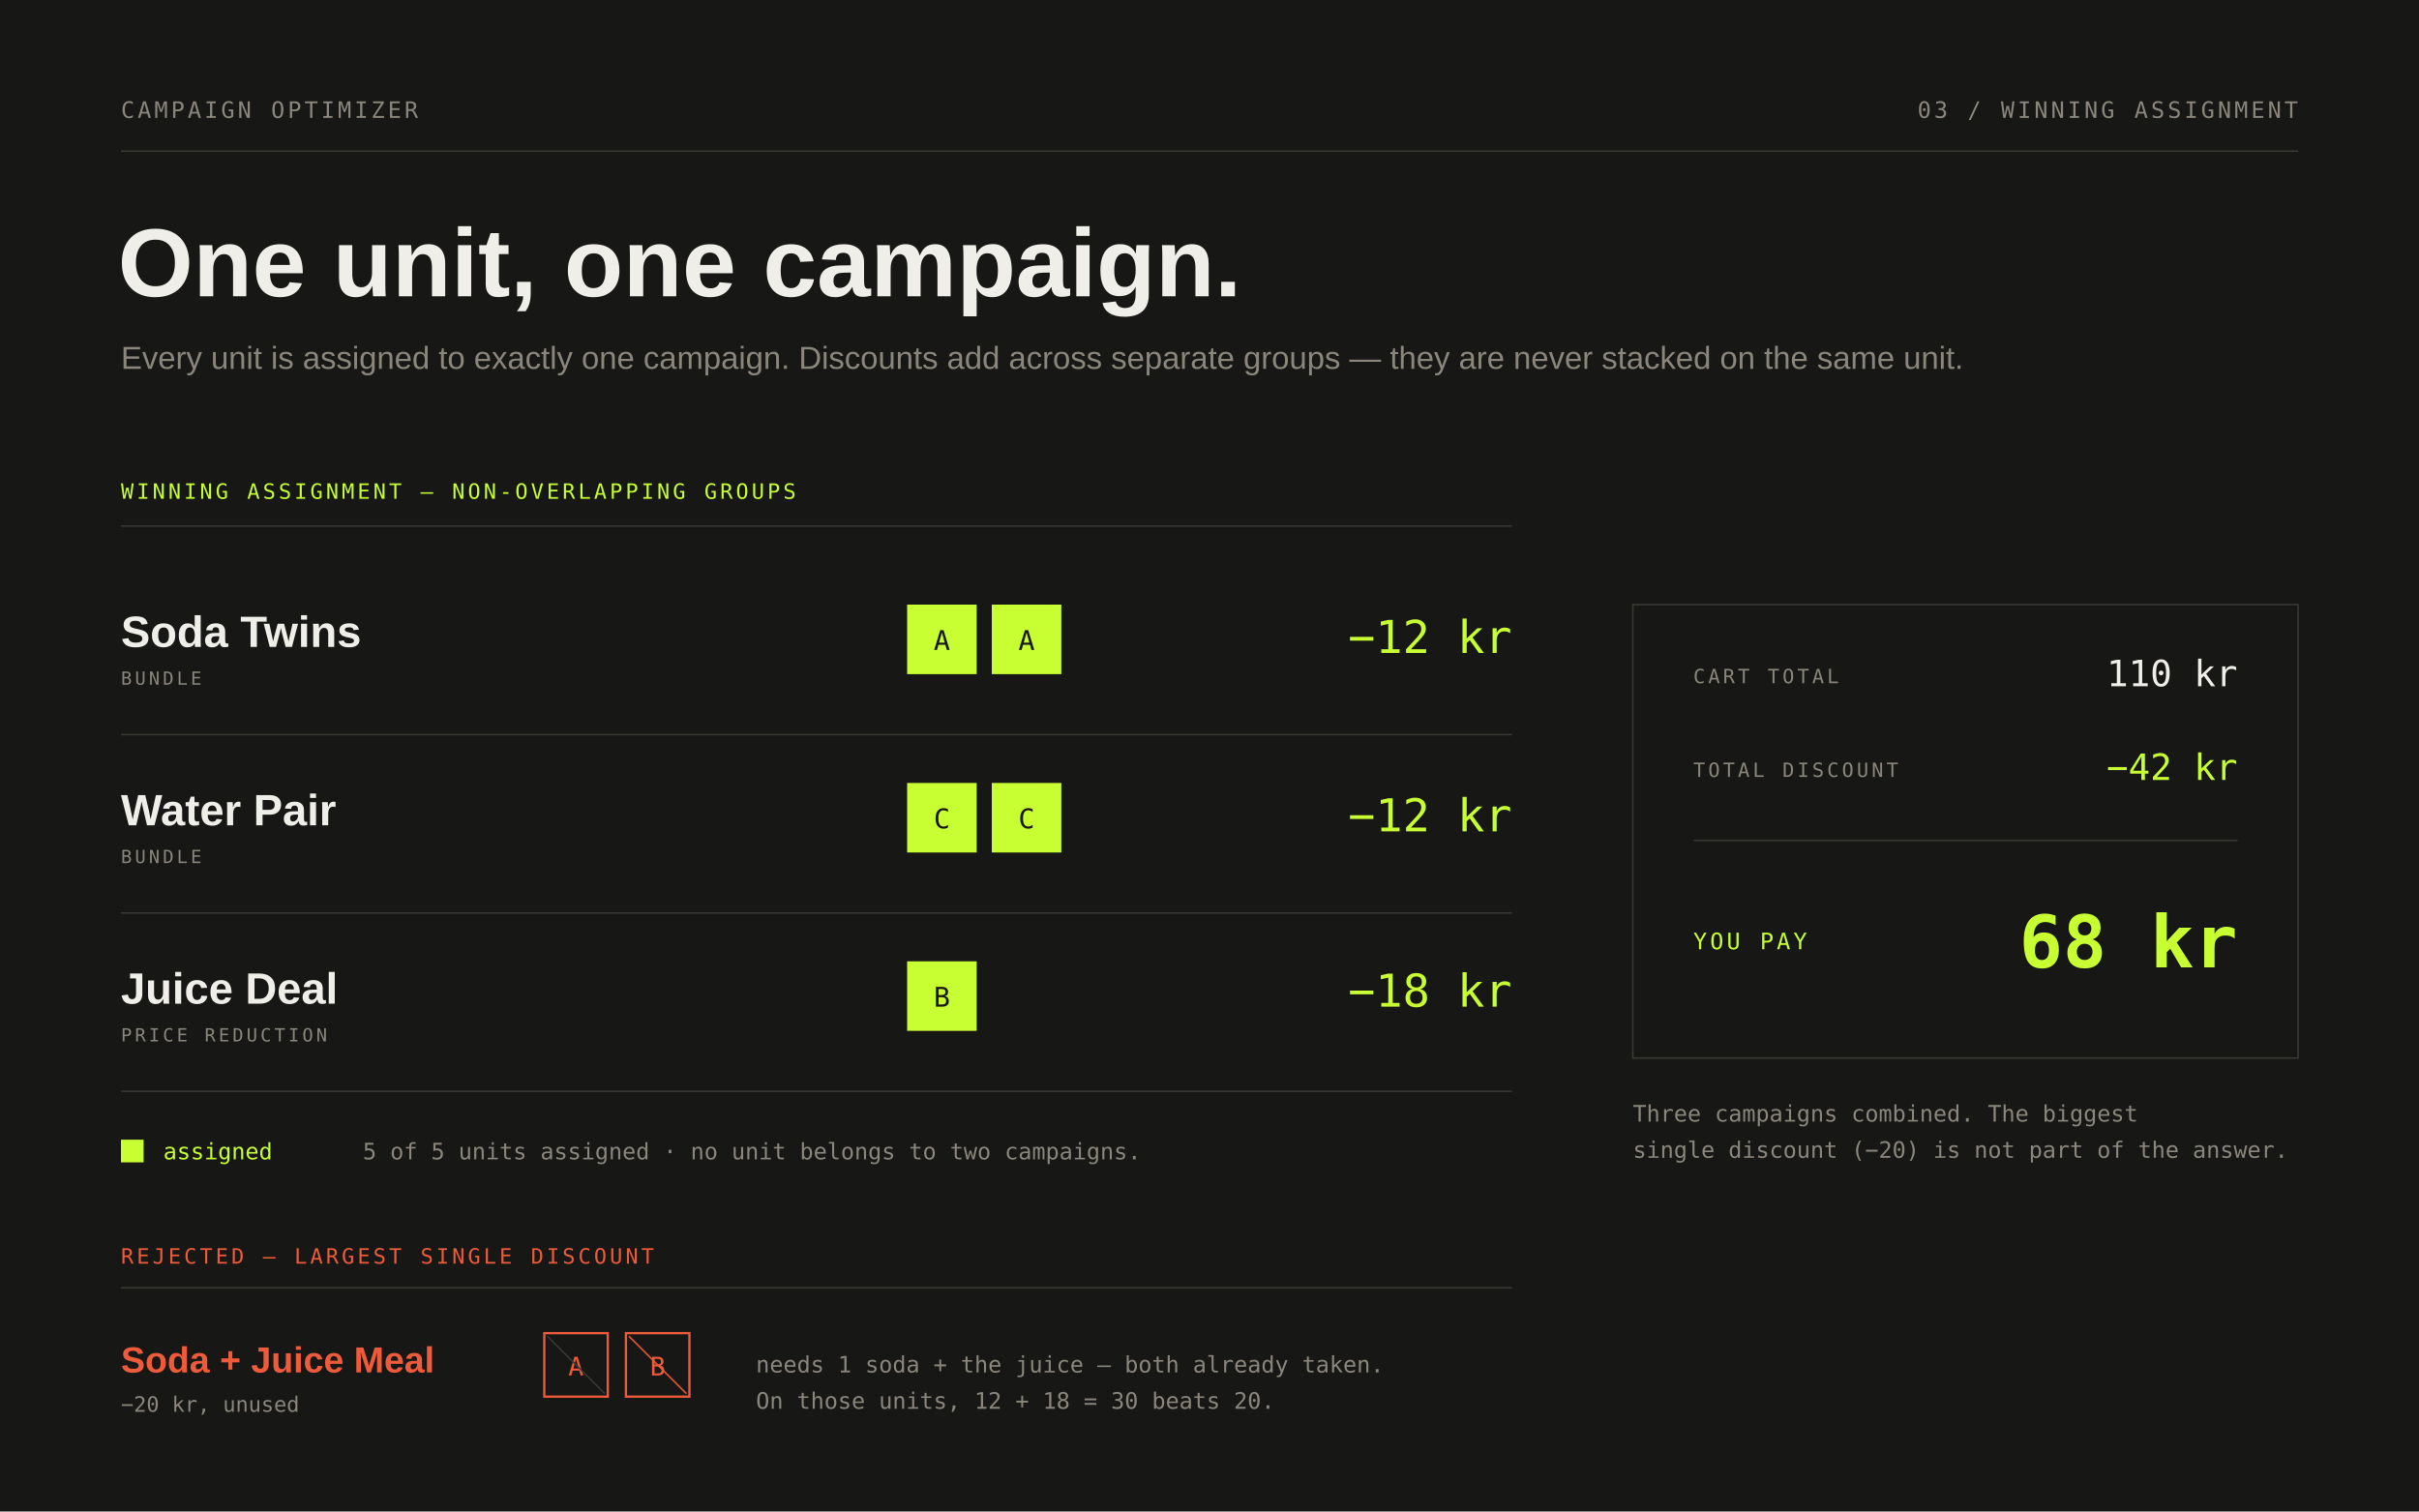
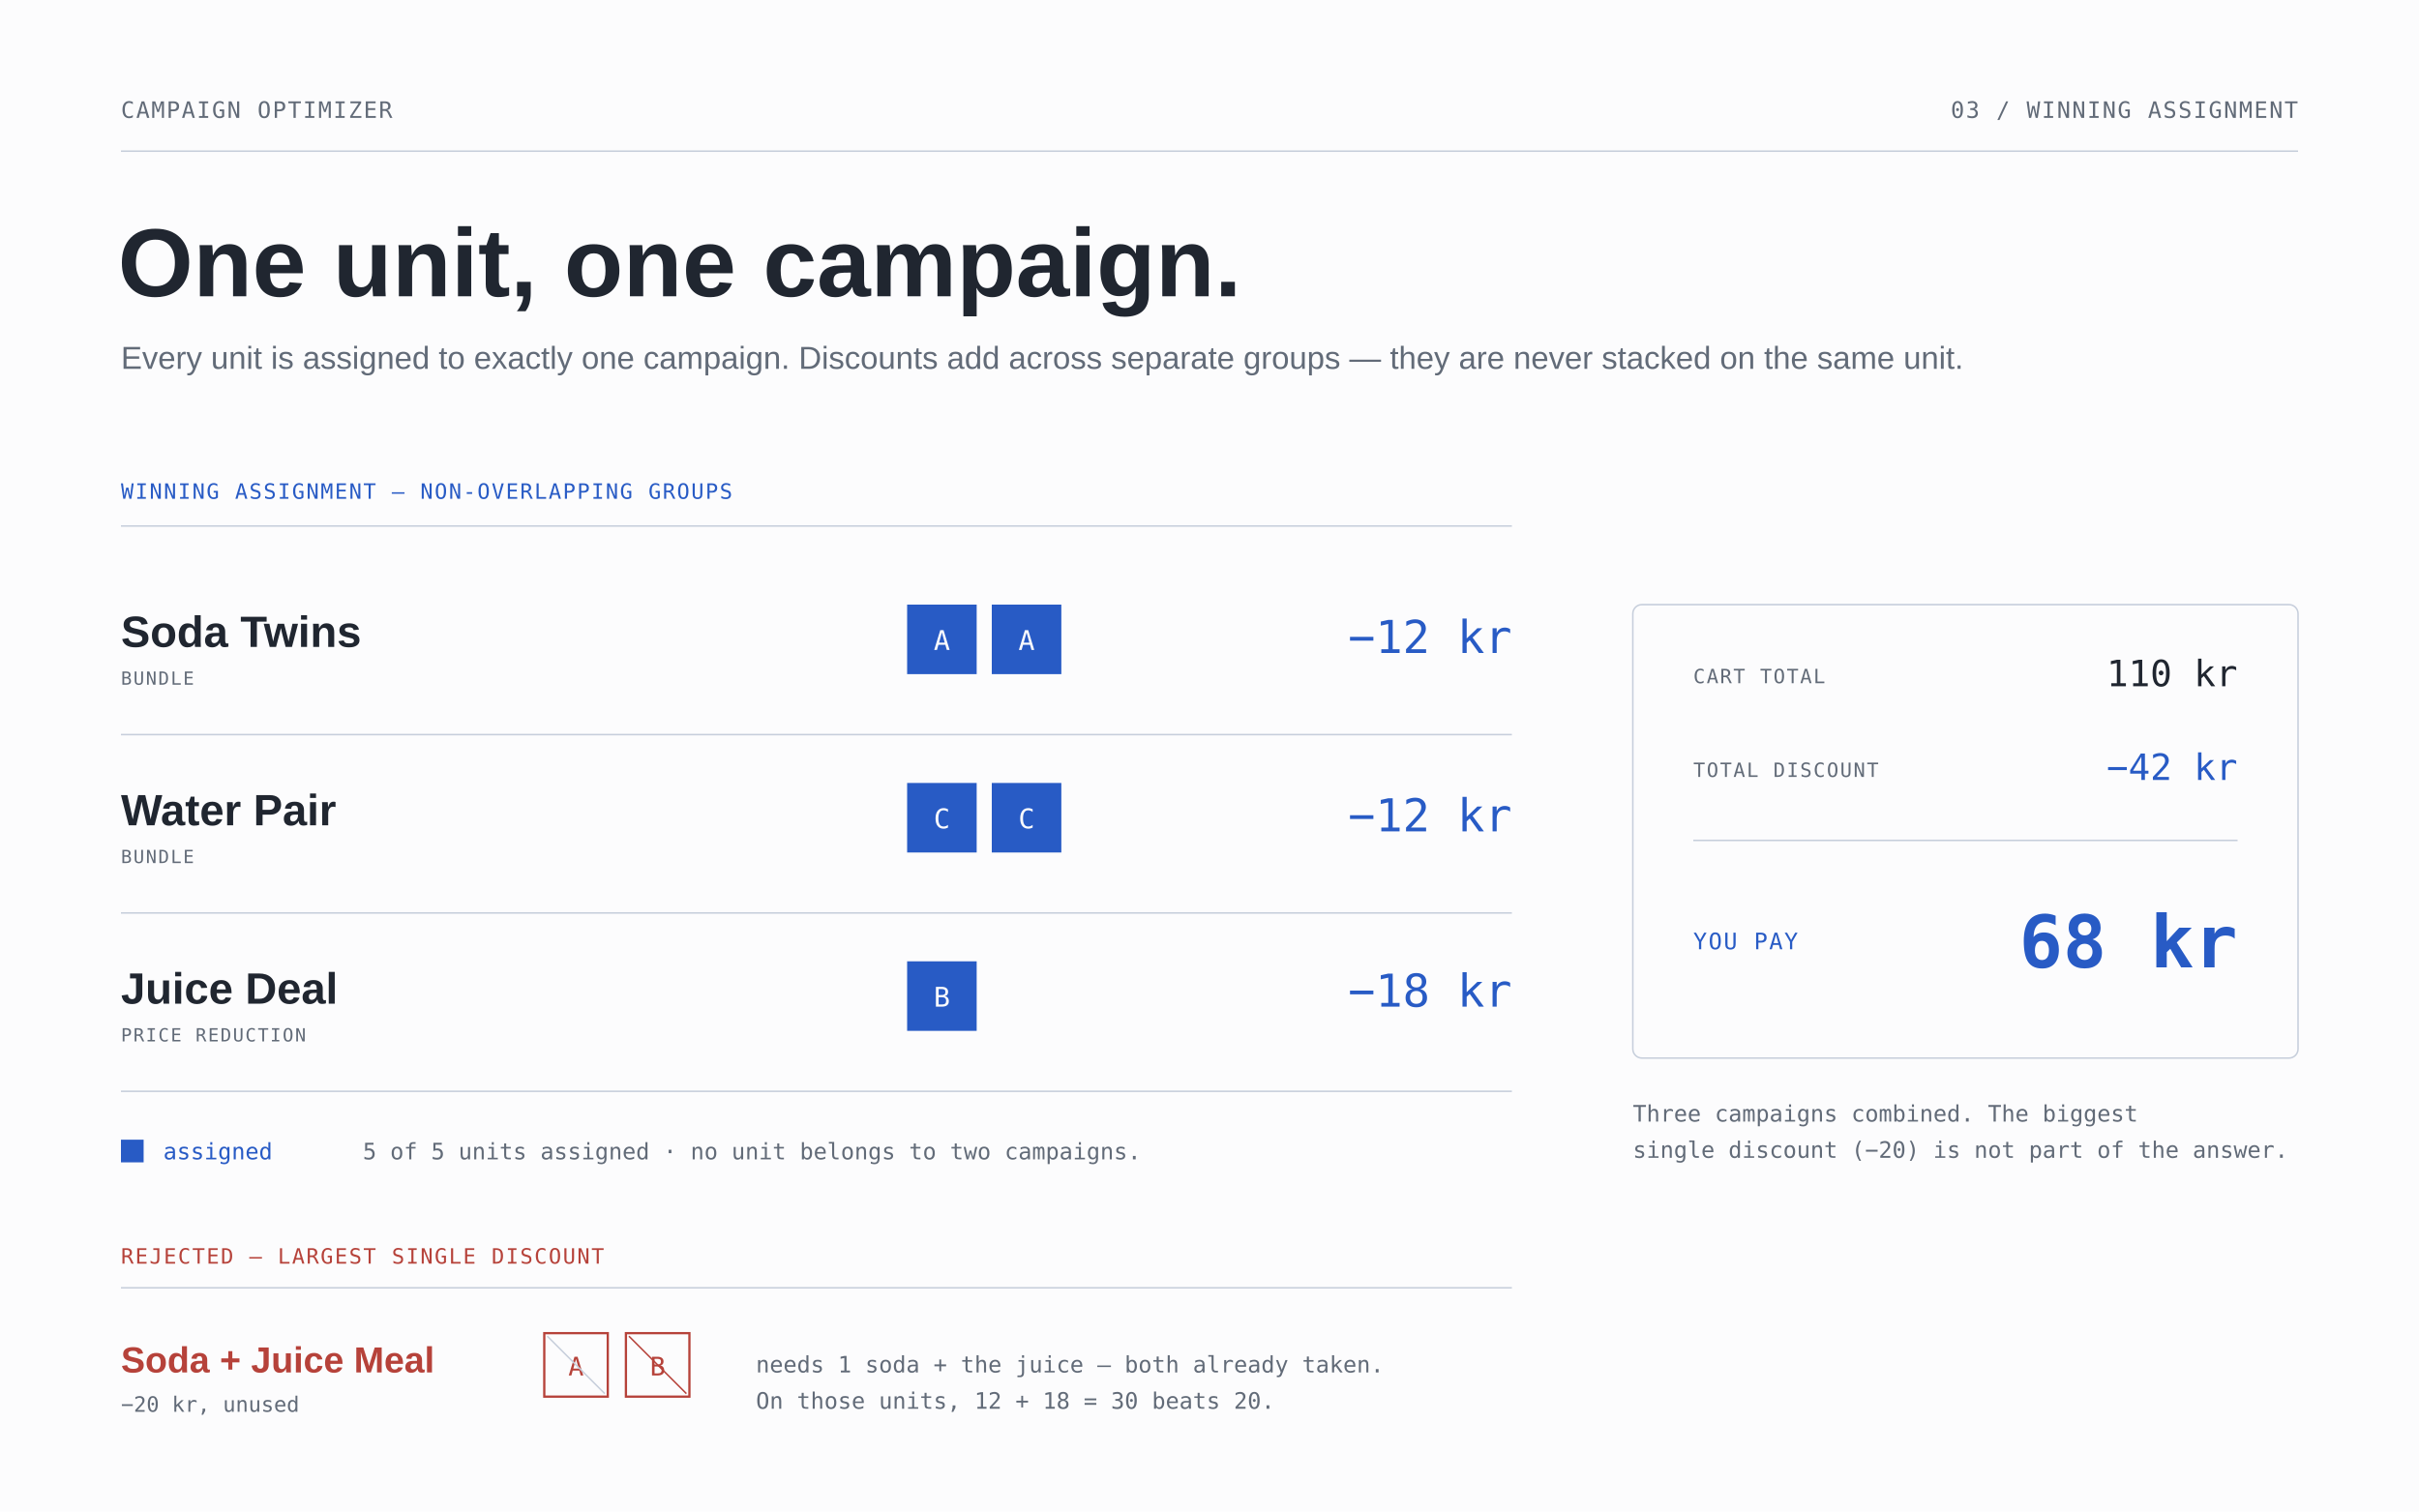
- <svg xmlns="http://www.w3.org/2000/svg" viewBox="0 0 1600 1000" font-family="Manrope, 'Helvetica Neue', Arial, sans-serif">
+ <svg xmlns="http://www.w3.org/2000/svg" viewBox="0 0 1600 1000" font-family="-apple-system, BlinkMacSystemFont, 'Segoe UI', Arial, sans-serif">
  <defs>
    <style>
-       .bg    { fill: #171715; }
-       .fg    { fill: #F0EEE8; }
-       .muted { fill: #8A867C; }
-       .green { fill: #C8FF32; }
-       .coral { fill: #ED5B3A; }
-       .mono  { font-family: 'DM Mono', 'SFMono-Regular', Menlo, monospace; }
-       .lbl   { font-family: 'DM Mono', 'SFMono-Regular', Menlo, monospace; letter-spacing: 2px; }
-       .line  { stroke: #3A3833; stroke-width: 1; }
-       .tileg { fill: #C8FF32; }
-       .tilec { fill: none; stroke: #ED5B3A; stroke-width: 1.5; }
+       .bg    { fill: #fcfcfd; }
+       .fg    { fill: #202630; }
+       .muted { fill: #626b78; }
+       .green { fill: #285bc5; }
+       .coral { fill: #b6423a; }
+       .mono  { font-family:  'SFMono-Regular', Menlo, monospace; }
+       .lbl   { font-family:  'SFMono-Regular', Menlo, monospace; letter-spacing: 1px; }
+       .line  { stroke: #c6cedb; stroke-width: 1; }
+       .tileg { fill: #285bc5; }
+       .tilec { fill: none; stroke: #b6423a; stroke-width: 1.5; }
    </style>
  </defs>
  <rect class="bg" x="0" y="0" width="1600" height="1000" />
  <text class="lbl muted" x="80" y="78" font-size="15">CAMPAIGN OPTIMIZER</text>
  <text class="lbl muted" x="1520" y="78" font-size="15" text-anchor="end">03 / WINNING ASSIGNMENT</text>
  <line class="line" x1="80" y1="100" x2="1520" y2="100" />
  <text class="fg" x="78" y="196" font-size="64" font-weight="600">One unit, one campaign.</text>
  <text class="muted" x="80" y="244" font-size="21">Every unit is assigned to exactly one campaign. Discounts add across separate groups — they are never stacked on the same unit.</text>
  <text class="lbl green" x="80" y="330" font-size="14">WINNING ASSIGNMENT — NON-OVERLAPPING GROUPS</text>
  <line class="line" x1="80" y1="348" x2="1000" y2="348" />
  <text class="fg" x="80" y="428" font-size="29" font-weight="600">Soda Twins</text>
  <text class="lbl muted" x="80" y="453" font-size="12">BUNDLE</text>
  <rect class="tileg" x="600" y="400" width="46" height="46" />
-   <text class="mono bg" x="623" y="430" font-size="18" text-anchor="middle" fill="#171715">A</text>
+   <text class="mono bg" x="623" y="430" font-size="18" text-anchor="middle" fill="#fcfcfd">A</text>
  <rect class="tileg" x="656" y="400" width="46" height="46" />
-   <text class="mono" x="679" y="430" font-size="18" text-anchor="middle" fill="#171715">A</text>
+   <text class="mono" x="679" y="430" font-size="18" text-anchor="middle" fill="#fcfcfd">A</text>
  <text class="mono green" x="1000" y="432" font-size="30" text-anchor="end">−12 kr</text>
  <line class="line" x1="80" y1="486" x2="1000" y2="486" />
  <text class="fg" x="80" y="546" font-size="29" font-weight="600">Water Pair</text>
  <text class="lbl muted" x="80" y="571" font-size="12">BUNDLE</text>
  <rect class="tileg" x="600" y="518" width="46" height="46" />
-   <text class="mono" x="623" y="548" font-size="18" text-anchor="middle" fill="#171715">C</text>
+   <text class="mono" x="623" y="548" font-size="18" text-anchor="middle" fill="#fcfcfd">C</text>
  <rect class="tileg" x="656" y="518" width="46" height="46" />
-   <text class="mono" x="679" y="548" font-size="18" text-anchor="middle" fill="#171715">C</text>
+   <text class="mono" x="679" y="548" font-size="18" text-anchor="middle" fill="#fcfcfd">C</text>
  <text class="mono green" x="1000" y="550" font-size="30" text-anchor="end">−12 kr</text>
  <line class="line" x1="80" y1="604" x2="1000" y2="604" />
  <text class="fg" x="80" y="664" font-size="29" font-weight="600">Juice Deal</text>
  <text class="lbl muted" x="80" y="689" font-size="12">PRICE REDUCTION</text>
  <rect class="tileg" x="600" y="636" width="46" height="46" />
-   <text class="mono" x="623" y="666" font-size="18" text-anchor="middle" fill="#171715">B</text>
+   <text class="mono" x="623" y="666" font-size="18" text-anchor="middle" fill="#fcfcfd">B</text>
  <text class="mono green" x="1000" y="666" font-size="30" text-anchor="end">−18 kr</text>
  <line class="line" x1="80" y1="722" x2="1000" y2="722" />
  <rect x="80" y="754" width="15" height="15" class="tileg" />
  <text class="mono green" x="108" y="767" font-size="15">assigned</text>
  <text class="mono muted" x="240" y="767" font-size="15">5 of 5 units assigned · no unit belongs to two campaigns.</text>
  <text class="lbl coral" x="80" y="836" font-size="14">REJECTED — LARGEST SINGLE DISCOUNT</text>
  <line class="line" x1="80" y1="852" x2="1000" y2="852" />
  <text class="coral" x="80" y="908" font-size="24" font-weight="600">Soda + Juice Meal</text>
  <text class="mono muted" x="80" y="934" font-size="14">−20 kr, unused</text>
  <rect class="tilec" x="360" y="882" width="42" height="42" />
  <text class="mono coral" x="381" y="910" font-size="17" text-anchor="middle">A</text>
-   <line class="line" x1="362" y1="884" x2="400" y2="922" stroke="#ED5B3A" />
+   <line class="line" x1="362" y1="884" x2="400" y2="922" stroke="#b6423a" />
  <rect class="tilec" x="414" y="882" width="42" height="42" />
  <text class="mono coral" x="435" y="910" font-size="17" text-anchor="middle">B</text>
-   <line x1="416" y1="884" x2="454" y2="922" stroke="#ED5B3A" />
+   <line x1="416" y1="884" x2="454" y2="922" stroke="#b6423a" />
  <text class="mono muted" x="500" y="908" font-size="15">needs 1 soda + the juice — both already taken.</text>
  <text class="mono muted" x="500" y="932" font-size="15">On those units, 12 + 18 = 30 beats 20.</text>
-   <rect x="1080" y="400" width="440" height="300" fill="none" class="line" />
+   <rect rx="6" x="1080" y="400" width="440" height="300" fill="none" class="line" />
  <text class="lbl muted" x="1120" y="452" font-size="13">CART TOTAL</text>
  <text class="mono fg" x="1480" y="454" font-size="24" text-anchor="end">110 kr</text>
  <text class="lbl muted" x="1120" y="514" font-size="13">TOTAL DISCOUNT</text>
  <text class="mono green" x="1480" y="516" font-size="24" text-anchor="end">−42 kr</text>
  <line class="line" x1="1120" y1="556" x2="1480" y2="556" />
  <text class="lbl green" x="1120" y="628" font-size="15">YOU PAY</text>
  <text class="mono green" x="1480" y="640" font-size="48" text-anchor="end" font-weight="600">68 kr</text>
  <text class="mono muted" x="1080" y="742" font-size="15">Three campaigns combined. The biggest</text>
  <text class="mono muted" x="1080" y="766" font-size="15">single discount (−20) is not part of the answer.</text>
</svg>
